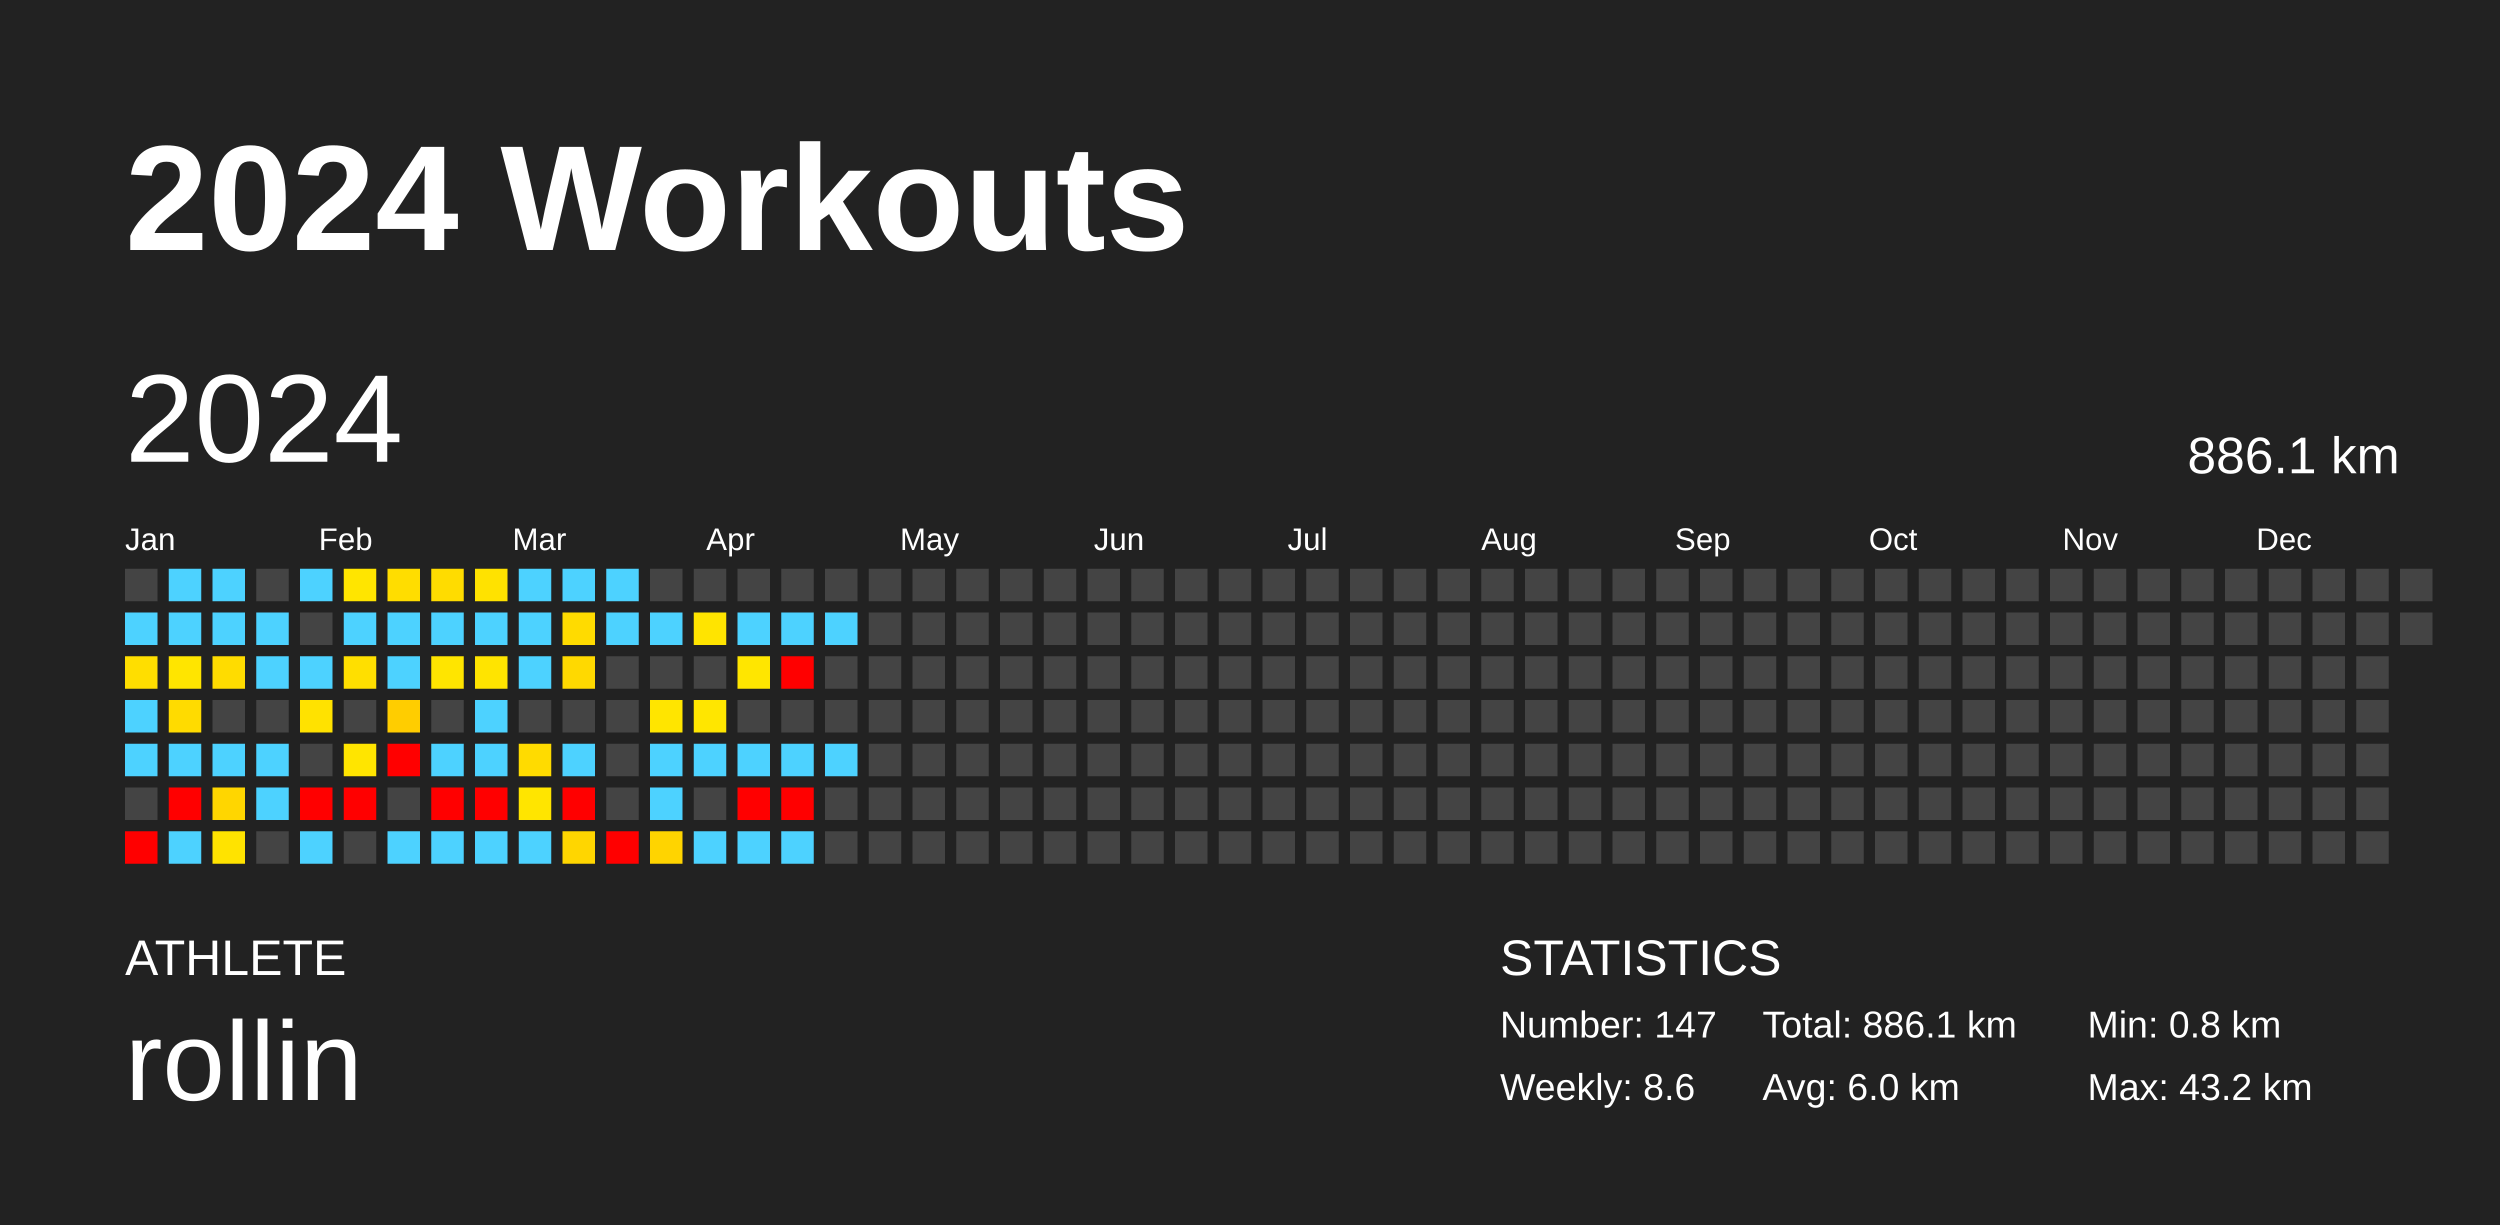
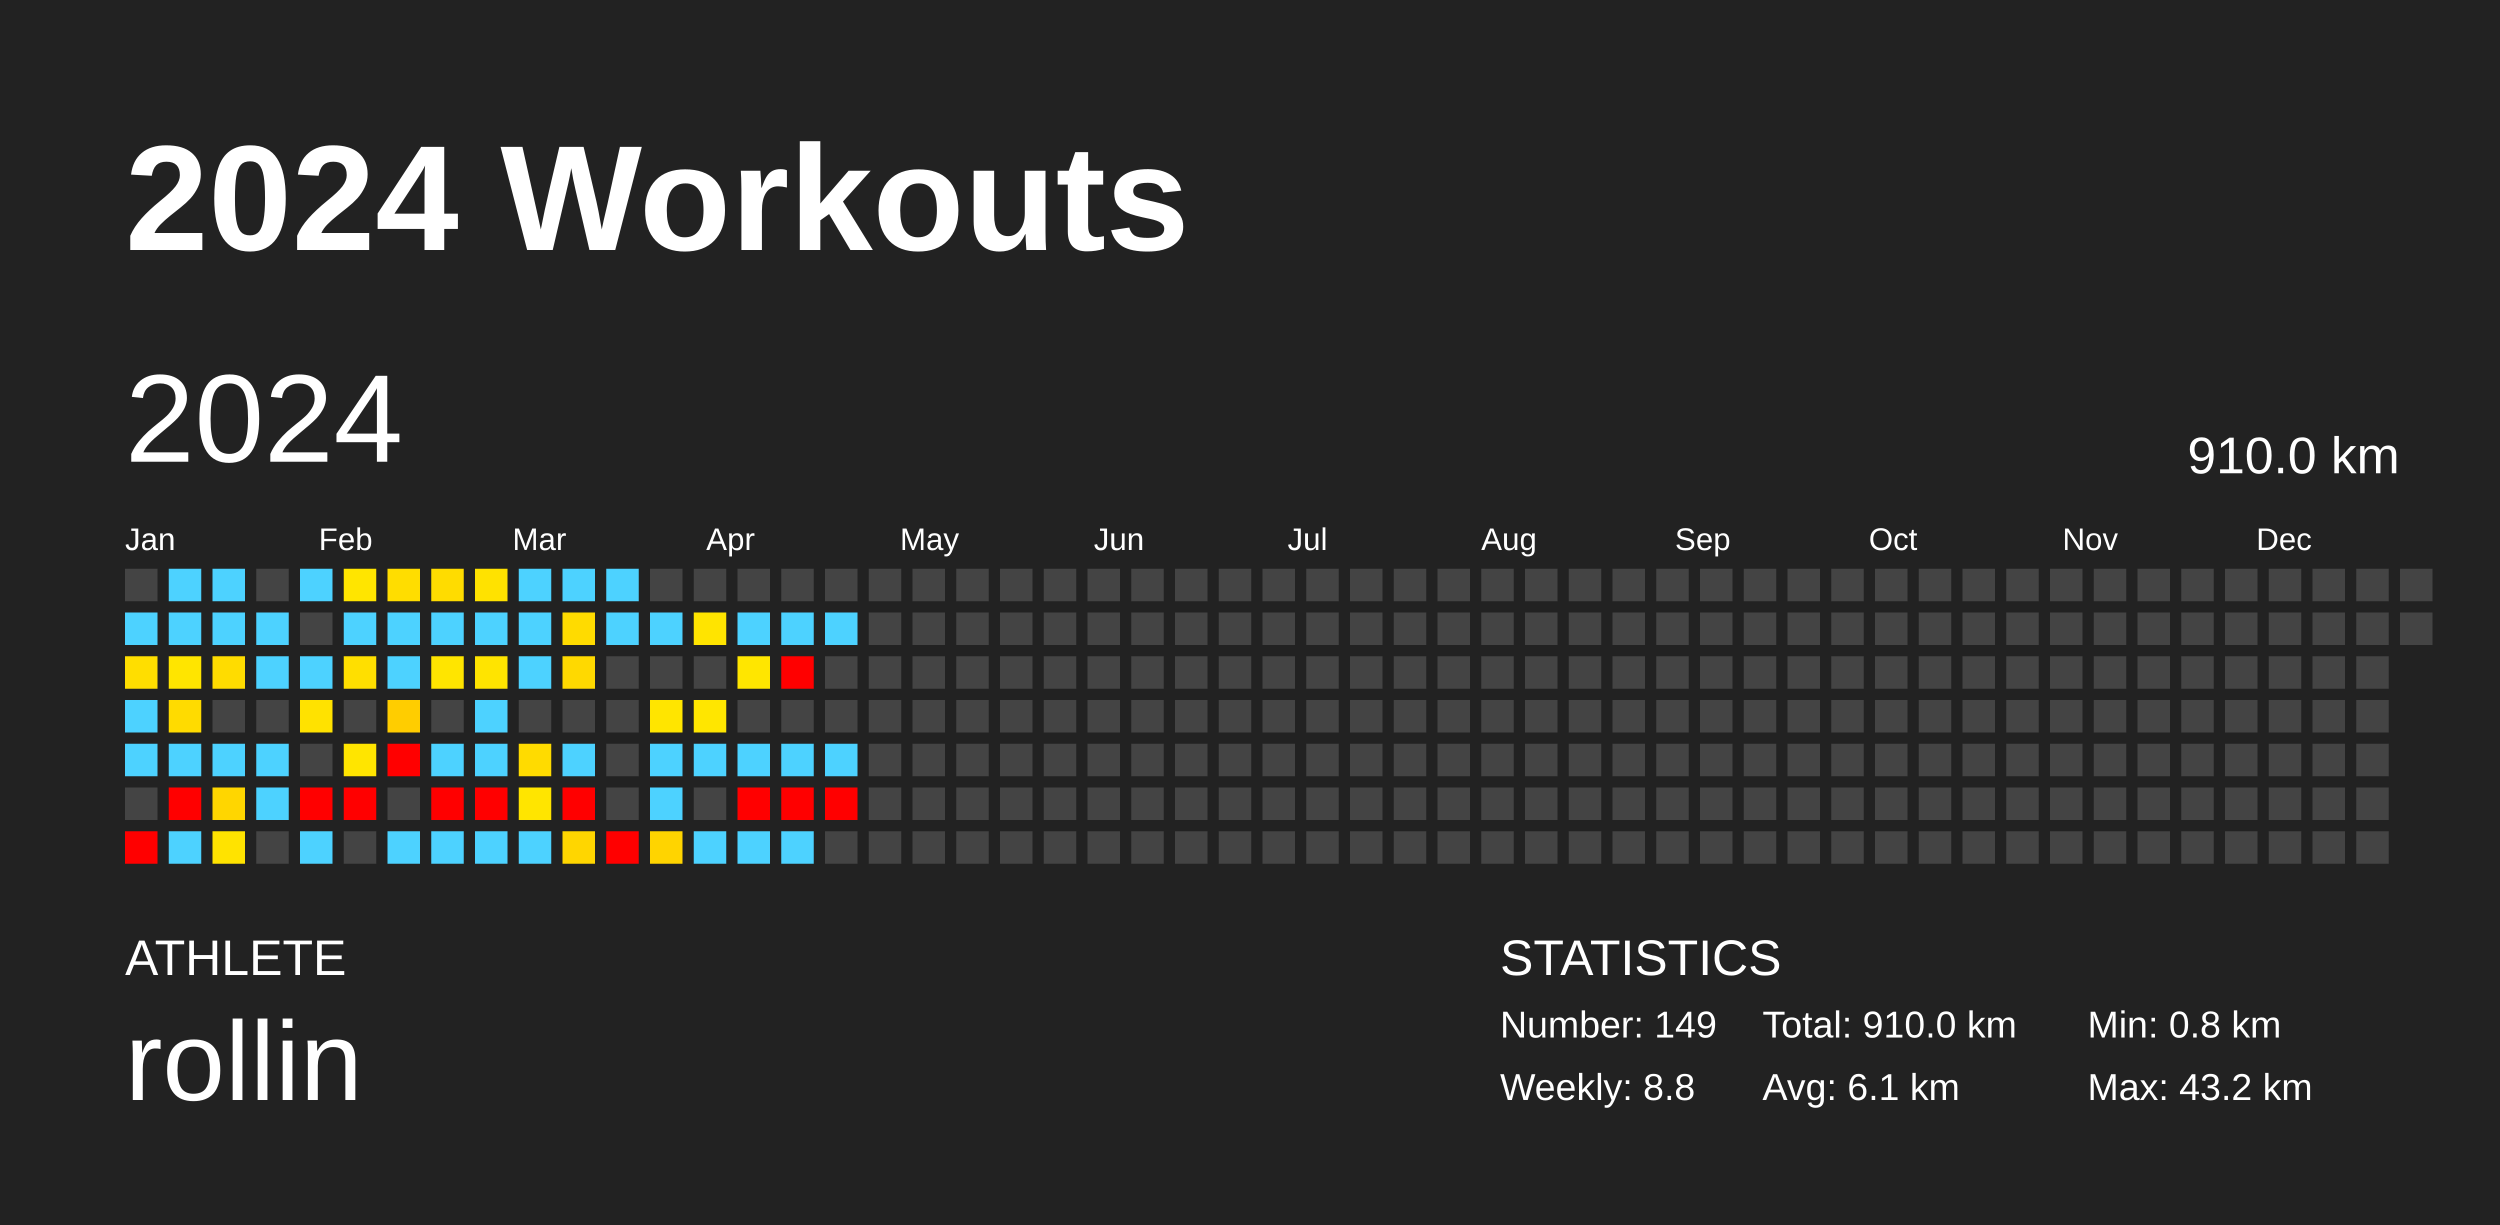
<svg xmlns="http://www.w3.org/2000/svg" baseProfile="full" height="98mm" version="1.1" viewBox="0,0,200,98" width="200mm">
  <defs />
  <rect fill="#222222" height="98" width="200" x="0" y="0" />
  <text fill="#FFFFFF" style="font-size:12px; font-family:Arial; font-weight:bold;" x="10" y="20">2024 Workouts</text>
  <text fill="#FFFFFF" style="font-size:4px; font-family:Arial" x="10" y="78">ATHLETE</text>
  <text fill="#FFFFFF" style="font-size:9px; font-family:Arial" x="10" y="88">rollin</text>
  <text fill="#FFFFFF" style="font-size:4px; font-family:Arial" x="120" y="78">STATISTICS</text>
-   <text fill="#FFFFFF" style="font-size:3px; font-family:Arial" x="120" y="83">Number: 147</text>
-   <text fill="#FFFFFF" style="font-size:3px; font-family:Arial" x="120" y="88">Weekly: 8.6</text>
-   <text fill="#FFFFFF" style="font-size:3px; font-family:Arial" x="141" y="83">Total: 886.1 km</text>
-   <text fill="#FFFFFF" style="font-size:3px; font-family:Arial" x="141" y="88">Avg: 6.0 km</text>
+   <text fill="#FFFFFF" style="font-size:3px; font-family:Arial" x="120" y="83">Number: 149</text>
+   <text fill="#FFFFFF" style="font-size:3px; font-family:Arial" x="120" y="88">Weekly: 8.8</text>
+   <text fill="#FFFFFF" style="font-size:3px; font-family:Arial" x="141" y="83">Total: 910.0 km</text>
+   <text fill="#FFFFFF" style="font-size:3px; font-family:Arial" x="141" y="88">Avg: 6.1 km</text>
  <text fill="#FFFFFF" style="font-size:3px; font-family:Arial" x="167" y="83">Min: 0.8 km</text>
  <text fill="#FFFFFF" style="font-size:3px; font-family:Arial" x="167" y="88">Max: 43.2 km</text>
  <text dominant-baseline="hanging" fill="#FFFFFF" style="font-size:10.0px; font-family:Arial;" x="10" y="30">2024</text>
-   <text dominant-baseline="hanging" fill="#FFFFFF" style="font-size:4.125px; font-family:Arial;" x="175" y="35">886.1 km</text>
+   <text dominant-baseline="hanging" fill="#FFFFFF" style="font-size:4.125px; font-family:Arial;" x="175" y="35">910.0 km</text>
  <text fill="#FFFFFF" style="font-size:2.5px; font-family:Arial" x="10.0" y="44">Jan</text>
  <text fill="#FFFFFF" style="font-size:2.5px; font-family:Arial" x="25.5" y="44">Feb</text>
  <text fill="#FFFFFF" style="font-size:2.5px; font-family:Arial" x="41.0" y="44">Mar</text>
  <text fill="#FFFFFF" style="font-size:2.5px; font-family:Arial" x="56.5" y="44">Apr</text>
  <text fill="#FFFFFF" style="font-size:2.5px; font-family:Arial" x="72.0" y="44">May</text>
  <text fill="#FFFFFF" style="font-size:2.5px; font-family:Arial" x="87.5" y="44">Jun</text>
  <text fill="#FFFFFF" style="font-size:2.5px; font-family:Arial" x="103.0" y="44">Jul</text>
  <text fill="#FFFFFF" style="font-size:2.5px; font-family:Arial" x="118.5" y="44">Aug</text>
  <text fill="#FFFFFF" style="font-size:2.5px; font-family:Arial" x="134.0" y="44">Sep</text>
  <text fill="#FFFFFF" style="font-size:2.5px; font-family:Arial" x="149.5" y="44">Oct</text>
  <text fill="#FFFFFF" style="font-size:2.5px; font-family:Arial" x="165.0" y="44">Nov</text>
  <text fill="#FFFFFF" style="font-size:2.5px; font-family:Arial" x="180.5" y="44">Dec</text>
  <rect fill="#444444" height="2.6" width="2.6" x="10.0" y="45.5" />
  <rect fill="#4dd2ff" height="2.6" width="2.6" x="10.0" y="49.0" />
  <rect fill="#ffde00" height="2.6" width="2.6" x="10.0" y="52.5" />
  <rect fill="#4dd2ff" height="2.6" width="2.6" x="10.0" y="56.0" />
  <rect fill="#4dd2ff" height="2.6" width="2.6" x="10.0" y="59.5" />
  <rect fill="#444444" height="2.6" width="2.6" x="10.0" y="63.0" />
  <rect fill="red" height="2.6" width="2.6" x="10.0" y="66.5" />
  <rect fill="#4dd2ff" height="2.6" width="2.6" x="13.5" y="45.5" />
  <rect fill="#4dd2ff" height="2.6" width="2.6" x="13.5" y="49.0" />
  <rect fill="#ffe500" height="2.6" width="2.6" x="13.5" y="52.5" />
  <rect fill="#ffdb00" height="2.6" width="2.6" x="13.5" y="56.0" />
  <rect fill="#4dd2ff" height="2.6" width="2.6" x="13.5" y="59.5" />
  <rect fill="red" height="2.6" width="2.6" x="13.5" y="63.0" />
  <rect fill="#4dd2ff" height="2.6" width="2.6" x="13.5" y="66.5" />
  <rect fill="#4dd2ff" height="2.6" width="2.6" x="17.0" y="45.5" />
  <rect fill="#4dd2ff" height="2.6" width="2.6" x="17.0" y="49.0" />
  <rect fill="#ffdc00" height="2.6" width="2.6" x="17.0" y="52.5" />
  <rect fill="#444444" height="2.6" width="2.6" x="17.0" y="56.0" />
  <rect fill="#4dd2ff" height="2.6" width="2.6" x="17.0" y="59.5" />
  <rect fill="#ffd600" height="2.6" width="2.6" x="17.0" y="63.0" />
  <rect fill="#ffe300" height="2.6" width="2.6" x="17.0" y="66.5" />
  <rect fill="#444444" height="2.6" width="2.6" x="20.5" y="45.5" />
  <rect fill="#4dd2ff" height="2.6" width="2.6" x="20.5" y="49.0" />
  <rect fill="#4dd2ff" height="2.6" width="2.6" x="20.5" y="52.5" />
  <rect fill="#444444" height="2.6" width="2.6" x="20.5" y="56.0" />
  <rect fill="#4dd2ff" height="2.6" width="2.6" x="20.5" y="59.5" />
  <rect fill="#4dd2ff" height="2.6" width="2.6" x="20.5" y="63.0" />
  <rect fill="#444444" height="2.6" width="2.6" x="20.5" y="66.5" />
  <rect fill="#4dd2ff" height="2.6" width="2.6" x="24.0" y="45.5" />
  <rect fill="#444444" height="2.6" width="2.6" x="24.0" y="49.0" />
  <rect fill="#4dd2ff" height="2.6" width="2.6" x="24.0" y="52.5" />
  <rect fill="#ffe200" height="2.6" width="2.6" x="24.0" y="56.0" />
  <rect fill="#444444" height="2.6" width="2.6" x="24.0" y="59.5" />
  <rect fill="red" height="2.6" width="2.6" x="24.0" y="63.0" />
  <rect fill="#4dd2ff" height="2.6" width="2.6" x="24.0" y="66.5" />
  <rect fill="#ffe500" height="2.6" width="2.6" x="27.5" y="45.5" />
  <rect fill="#4dd2ff" height="2.6" width="2.6" x="27.5" y="49.0" />
  <rect fill="#ffdf00" height="2.6" width="2.6" x="27.5" y="52.5" />
  <rect fill="#444444" height="2.6" width="2.6" x="27.5" y="56.0" />
  <rect fill="#ffe500" height="2.6" width="2.6" x="27.5" y="59.5" />
  <rect fill="red" height="2.6" width="2.6" x="27.5" y="63.0" />
  <rect fill="#444444" height="2.6" width="2.6" x="27.5" y="66.5" />
  <rect fill="#ffdd00" height="2.6" width="2.6" x="31.0" y="45.5" />
  <rect fill="#4dd2ff" height="2.6" width="2.6" x="31.0" y="49.0" />
  <rect fill="#4dd2ff" height="2.6" width="2.6" x="31.0" y="52.5" />
  <rect fill="#ffcd00" height="2.6" width="2.6" x="31.0" y="56.0" />
  <rect fill="red" height="2.6" width="2.6" x="31.0" y="59.5" />
  <rect fill="#444444" height="2.6" width="2.6" x="31.0" y="63.0" />
  <rect fill="#4dd2ff" height="2.6" width="2.6" x="31.0" y="66.5" />
  <rect fill="#ffdc00" height="2.6" width="2.6" x="34.5" y="45.5" />
  <rect fill="#4dd2ff" height="2.6" width="2.6" x="34.5" y="49.0" />
  <rect fill="#ffe500" height="2.6" width="2.6" x="34.5" y="52.5" />
  <rect fill="#444444" height="2.6" width="2.6" x="34.5" y="56.0" />
  <rect fill="#4dd2ff" height="2.6" width="2.6" x="34.5" y="59.5" />
  <rect fill="red" height="2.6" width="2.6" x="34.5" y="63.0" />
  <rect fill="#4dd2ff" height="2.6" width="2.6" x="34.5" y="66.5" />
  <rect fill="#ffe200" height="2.6" width="2.6" x="38.0" y="45.5" />
  <rect fill="#4dd2ff" height="2.6" width="2.6" x="38.0" y="49.0" />
  <rect fill="#ffe400" height="2.6" width="2.6" x="38.0" y="52.5" />
  <rect fill="#4dd2ff" height="2.6" width="2.6" x="38.0" y="56.0" />
  <rect fill="#4dd2ff" height="2.6" width="2.6" x="38.0" y="59.5" />
  <rect fill="red" height="2.6" width="2.6" x="38.0" y="63.0" />
  <rect fill="#4dd2ff" height="2.6" width="2.6" x="38.0" y="66.5" />
  <rect fill="#4dd2ff" height="2.6" width="2.6" x="41.5" y="45.5" />
  <rect fill="#4dd2ff" height="2.6" width="2.6" x="41.5" y="49.0" />
  <rect fill="#4dd2ff" height="2.6" width="2.6" x="41.5" y="52.5" />
  <rect fill="#444444" height="2.6" width="2.6" x="41.5" y="56.0" />
  <rect fill="#ffdb00" height="2.6" width="2.6" x="41.5" y="59.5" />
  <rect fill="#ffe500" height="2.6" width="2.6" x="41.5" y="63.0" />
  <rect fill="#4dd2ff" height="2.6" width="2.6" x="41.5" y="66.5" />
  <rect fill="#4dd2ff" height="2.6" width="2.6" x="45.0" y="45.5" />
  <rect fill="#ffdb00" height="2.6" width="2.6" x="45.0" y="49.0" />
  <rect fill="#ffd900" height="2.6" width="2.6" x="45.0" y="52.5" />
  <rect fill="#444444" height="2.6" width="2.6" x="45.0" y="56.0" />
  <rect fill="#4dd2ff" height="2.6" width="2.6" x="45.0" y="59.5" />
  <rect fill="red" height="2.6" width="2.6" x="45.0" y="63.0" />
  <rect fill="#ffd600" height="2.6" width="2.6" x="45.0" y="66.5" />
  <rect fill="#4dd2ff" height="2.6" width="2.6" x="48.5" y="45.5" />
  <rect fill="#4dd2ff" height="2.6" width="2.6" x="48.5" y="49.0" />
  <rect fill="#444444" height="2.6" width="2.6" x="48.5" y="52.5" />
  <rect fill="#444444" height="2.6" width="2.6" x="48.5" y="56.0" />
  <rect fill="#444444" height="2.6" width="2.6" x="48.5" y="59.5" />
  <rect fill="#444444" height="2.6" width="2.6" x="48.5" y="63.0" />
  <rect fill="red" height="2.6" width="2.6" x="48.5" y="66.5" />
  <rect fill="#444444" height="2.6" width="2.6" x="52.0" y="45.5" />
  <rect fill="#4dd2ff" height="2.6" width="2.6" x="52.0" y="49.0" />
  <rect fill="#444444" height="2.6" width="2.6" x="52.0" y="52.5" />
  <rect fill="#ffe500" height="2.6" width="2.6" x="52.0" y="56.0" />
  <rect fill="#4dd2ff" height="2.6" width="2.6" x="52.0" y="59.5" />
  <rect fill="#4dd2ff" height="2.6" width="2.6" x="52.0" y="63.0" />
  <rect fill="#ffd400" height="2.6" width="2.6" x="52.0" y="66.5" />
  <rect fill="#444444" height="2.6" width="2.6" x="55.5" y="45.5" />
  <rect fill="#ffe400" height="2.6" width="2.6" x="55.5" y="49.0" />
  <rect fill="#444444" height="2.6" width="2.6" x="55.5" y="52.5" />
  <rect fill="#ffe600" height="2.6" width="2.6" x="55.5" y="56.0" />
  <rect fill="#4dd2ff" height="2.6" width="2.6" x="55.5" y="59.5" />
  <rect fill="#444444" height="2.6" width="2.6" x="55.5" y="63.0" />
  <rect fill="#4dd2ff" height="2.6" width="2.6" x="55.5" y="66.5" />
  <rect fill="#444444" height="2.6" width="2.6" x="59.0" y="45.5" />
  <rect fill="#4dd2ff" height="2.6" width="2.6" x="59.0" y="49.0" />
  <rect fill="#ffe600" height="2.6" width="2.6" x="59.0" y="52.5" />
  <rect fill="#444444" height="2.6" width="2.6" x="59.0" y="56.0" />
  <rect fill="#4dd2ff" height="2.6" width="2.6" x="59.0" y="59.5" />
  <rect fill="red" height="2.6" width="2.6" x="59.0" y="63.0" />
  <rect fill="#4dd2ff" height="2.6" width="2.6" x="59.0" y="66.5" />
  <rect fill="#444444" height="2.6" width="2.6" x="62.5" y="45.5" />
  <rect fill="#4dd2ff" height="2.6" width="2.6" x="62.5" y="49.0" />
  <rect fill="red" height="2.6" width="2.6" x="62.5" y="52.5" />
  <rect fill="#444444" height="2.6" width="2.6" x="62.5" y="56.0" />
  <rect fill="#4dd2ff" height="2.6" width="2.6" x="62.5" y="59.5" />
  <rect fill="red" height="2.6" width="2.6" x="62.5" y="63.0" />
  <rect fill="#4dd2ff" height="2.6" width="2.6" x="62.5" y="66.5" />
  <rect fill="#444444" height="2.6" width="2.6" x="66.0" y="45.5" />
  <rect fill="#4dd2ff" height="2.6" width="2.6" x="66.0" y="49.0" />
  <rect fill="#444444" height="2.6" width="2.6" x="66.0" y="52.5" />
  <rect fill="#444444" height="2.6" width="2.6" x="66.0" y="56.0" />
  <rect fill="#4dd2ff" height="2.6" width="2.6" x="66.0" y="59.5" />
-   <rect fill="#444444" height="2.6" width="2.6" x="66.0" y="63.0" />
+   <rect fill="red" height="2.6" width="2.6" x="66.0" y="63.0" />
  <rect fill="#444444" height="2.6" width="2.6" x="66.0" y="66.5" />
  <rect fill="#444444" height="2.6" width="2.6" x="69.5" y="45.5" />
  <rect fill="#444444" height="2.6" width="2.6" x="69.5" y="49.0" />
  <rect fill="#444444" height="2.6" width="2.6" x="69.5" y="52.5" />
  <rect fill="#444444" height="2.6" width="2.6" x="69.5" y="56.0" />
  <rect fill="#444444" height="2.6" width="2.6" x="69.5" y="59.5" />
  <rect fill="#444444" height="2.6" width="2.6" x="69.5" y="63.0" />
  <rect fill="#444444" height="2.6" width="2.6" x="69.5" y="66.5" />
  <rect fill="#444444" height="2.6" width="2.6" x="73.0" y="45.5" />
  <rect fill="#444444" height="2.6" width="2.6" x="73.0" y="49.0" />
  <rect fill="#444444" height="2.6" width="2.6" x="73.0" y="52.5" />
  <rect fill="#444444" height="2.6" width="2.6" x="73.0" y="56.0" />
  <rect fill="#444444" height="2.6" width="2.6" x="73.0" y="59.5" />
  <rect fill="#444444" height="2.6" width="2.6" x="73.0" y="63.0" />
  <rect fill="#444444" height="2.6" width="2.6" x="73.0" y="66.5" />
  <rect fill="#444444" height="2.6" width="2.6" x="76.5" y="45.5" />
  <rect fill="#444444" height="2.6" width="2.6" x="76.5" y="49.0" />
  <rect fill="#444444" height="2.6" width="2.6" x="76.5" y="52.5" />
  <rect fill="#444444" height="2.6" width="2.6" x="76.5" y="56.0" />
  <rect fill="#444444" height="2.6" width="2.6" x="76.5" y="59.5" />
  <rect fill="#444444" height="2.6" width="2.6" x="76.5" y="63.0" />
  <rect fill="#444444" height="2.6" width="2.6" x="76.5" y="66.5" />
  <rect fill="#444444" height="2.6" width="2.6" x="80.0" y="45.5" />
  <rect fill="#444444" height="2.6" width="2.6" x="80.0" y="49.0" />
  <rect fill="#444444" height="2.6" width="2.6" x="80.0" y="52.5" />
  <rect fill="#444444" height="2.6" width="2.6" x="80.0" y="56.0" />
  <rect fill="#444444" height="2.6" width="2.6" x="80.0" y="59.5" />
  <rect fill="#444444" height="2.6" width="2.6" x="80.0" y="63.0" />
  <rect fill="#444444" height="2.6" width="2.6" x="80.0" y="66.5" />
  <rect fill="#444444" height="2.6" width="2.6" x="83.5" y="45.5" />
  <rect fill="#444444" height="2.6" width="2.6" x="83.5" y="49.0" />
  <rect fill="#444444" height="2.6" width="2.6" x="83.5" y="52.5" />
  <rect fill="#444444" height="2.6" width="2.6" x="83.5" y="56.0" />
  <rect fill="#444444" height="2.6" width="2.6" x="83.5" y="59.5" />
  <rect fill="#444444" height="2.6" width="2.6" x="83.5" y="63.0" />
  <rect fill="#444444" height="2.6" width="2.6" x="83.5" y="66.5" />
  <rect fill="#444444" height="2.6" width="2.6" x="87.0" y="45.5" />
  <rect fill="#444444" height="2.6" width="2.6" x="87.0" y="49.0" />
  <rect fill="#444444" height="2.6" width="2.6" x="87.0" y="52.5" />
  <rect fill="#444444" height="2.6" width="2.6" x="87.0" y="56.0" />
  <rect fill="#444444" height="2.6" width="2.6" x="87.0" y="59.5" />
  <rect fill="#444444" height="2.6" width="2.6" x="87.0" y="63.0" />
  <rect fill="#444444" height="2.6" width="2.6" x="87.0" y="66.5" />
  <rect fill="#444444" height="2.6" width="2.6" x="90.5" y="45.5" />
  <rect fill="#444444" height="2.6" width="2.6" x="90.5" y="49.0" />
  <rect fill="#444444" height="2.6" width="2.6" x="90.5" y="52.5" />
  <rect fill="#444444" height="2.6" width="2.6" x="90.5" y="56.0" />
  <rect fill="#444444" height="2.6" width="2.6" x="90.5" y="59.5" />
  <rect fill="#444444" height="2.6" width="2.6" x="90.5" y="63.0" />
  <rect fill="#444444" height="2.6" width="2.6" x="90.5" y="66.5" />
  <rect fill="#444444" height="2.6" width="2.6" x="94.0" y="45.5" />
  <rect fill="#444444" height="2.6" width="2.6" x="94.0" y="49.0" />
  <rect fill="#444444" height="2.6" width="2.6" x="94.0" y="52.5" />
  <rect fill="#444444" height="2.6" width="2.6" x="94.0" y="56.0" />
  <rect fill="#444444" height="2.6" width="2.6" x="94.0" y="59.5" />
  <rect fill="#444444" height="2.6" width="2.6" x="94.0" y="63.0" />
  <rect fill="#444444" height="2.6" width="2.6" x="94.0" y="66.5" />
  <rect fill="#444444" height="2.6" width="2.6" x="97.5" y="45.5" />
  <rect fill="#444444" height="2.6" width="2.6" x="97.5" y="49.0" />
  <rect fill="#444444" height="2.6" width="2.6" x="97.5" y="52.5" />
  <rect fill="#444444" height="2.6" width="2.6" x="97.5" y="56.0" />
  <rect fill="#444444" height="2.6" width="2.6" x="97.5" y="59.5" />
  <rect fill="#444444" height="2.6" width="2.6" x="97.5" y="63.0" />
  <rect fill="#444444" height="2.6" width="2.6" x="97.5" y="66.5" />
  <rect fill="#444444" height="2.6" width="2.6" x="101.0" y="45.5" />
  <rect fill="#444444" height="2.6" width="2.6" x="101.0" y="49.0" />
  <rect fill="#444444" height="2.6" width="2.6" x="101.0" y="52.5" />
  <rect fill="#444444" height="2.6" width="2.6" x="101.0" y="56.0" />
  <rect fill="#444444" height="2.6" width="2.6" x="101.0" y="59.5" />
  <rect fill="#444444" height="2.6" width="2.6" x="101.0" y="63.0" />
  <rect fill="#444444" height="2.6" width="2.6" x="101.0" y="66.5" />
  <rect fill="#444444" height="2.6" width="2.6" x="104.5" y="45.5" />
  <rect fill="#444444" height="2.6" width="2.6" x="104.5" y="49.0" />
  <rect fill="#444444" height="2.6" width="2.6" x="104.5" y="52.5" />
  <rect fill="#444444" height="2.6" width="2.6" x="104.5" y="56.0" />
  <rect fill="#444444" height="2.6" width="2.6" x="104.5" y="59.5" />
  <rect fill="#444444" height="2.6" width="2.6" x="104.5" y="63.0" />
  <rect fill="#444444" height="2.6" width="2.6" x="104.5" y="66.5" />
  <rect fill="#444444" height="2.6" width="2.6" x="108.0" y="45.5" />
  <rect fill="#444444" height="2.6" width="2.6" x="108.0" y="49.0" />
  <rect fill="#444444" height="2.6" width="2.6" x="108.0" y="52.5" />
  <rect fill="#444444" height="2.6" width="2.6" x="108.0" y="56.0" />
  <rect fill="#444444" height="2.6" width="2.6" x="108.0" y="59.5" />
  <rect fill="#444444" height="2.6" width="2.6" x="108.0" y="63.0" />
  <rect fill="#444444" height="2.6" width="2.6" x="108.0" y="66.5" />
  <rect fill="#444444" height="2.6" width="2.6" x="111.5" y="45.5" />
  <rect fill="#444444" height="2.6" width="2.6" x="111.5" y="49.0" />
  <rect fill="#444444" height="2.6" width="2.6" x="111.5" y="52.5" />
  <rect fill="#444444" height="2.6" width="2.6" x="111.5" y="56.0" />
  <rect fill="#444444" height="2.6" width="2.6" x="111.5" y="59.5" />
  <rect fill="#444444" height="2.6" width="2.6" x="111.5" y="63.0" />
  <rect fill="#444444" height="2.6" width="2.6" x="111.5" y="66.5" />
  <rect fill="#444444" height="2.6" width="2.6" x="115.0" y="45.5" />
  <rect fill="#444444" height="2.6" width="2.6" x="115.0" y="49.0" />
  <rect fill="#444444" height="2.6" width="2.6" x="115.0" y="52.5" />
  <rect fill="#444444" height="2.6" width="2.6" x="115.0" y="56.0" />
  <rect fill="#444444" height="2.6" width="2.6" x="115.0" y="59.5" />
  <rect fill="#444444" height="2.6" width="2.6" x="115.0" y="63.0" />
  <rect fill="#444444" height="2.6" width="2.6" x="115.0" y="66.5" />
  <rect fill="#444444" height="2.6" width="2.6" x="118.5" y="45.5" />
  <rect fill="#444444" height="2.6" width="2.6" x="118.5" y="49.0" />
  <rect fill="#444444" height="2.6" width="2.6" x="118.5" y="52.5" />
  <rect fill="#444444" height="2.6" width="2.6" x="118.5" y="56.0" />
  <rect fill="#444444" height="2.6" width="2.6" x="118.5" y="59.5" />
  <rect fill="#444444" height="2.6" width="2.6" x="118.5" y="63.0" />
  <rect fill="#444444" height="2.6" width="2.6" x="118.5" y="66.5" />
  <rect fill="#444444" height="2.6" width="2.6" x="122.0" y="45.5" />
  <rect fill="#444444" height="2.6" width="2.6" x="122.0" y="49.0" />
  <rect fill="#444444" height="2.6" width="2.6" x="122.0" y="52.5" />
  <rect fill="#444444" height="2.6" width="2.6" x="122.0" y="56.0" />
  <rect fill="#444444" height="2.6" width="2.6" x="122.0" y="59.5" />
  <rect fill="#444444" height="2.6" width="2.6" x="122.0" y="63.0" />
  <rect fill="#444444" height="2.6" width="2.6" x="122.0" y="66.5" />
  <rect fill="#444444" height="2.6" width="2.6" x="125.5" y="45.5" />
  <rect fill="#444444" height="2.6" width="2.6" x="125.5" y="49.0" />
  <rect fill="#444444" height="2.6" width="2.6" x="125.5" y="52.5" />
  <rect fill="#444444" height="2.6" width="2.6" x="125.5" y="56.0" />
  <rect fill="#444444" height="2.6" width="2.6" x="125.5" y="59.5" />
  <rect fill="#444444" height="2.6" width="2.6" x="125.5" y="63.0" />
  <rect fill="#444444" height="2.6" width="2.6" x="125.5" y="66.5" />
  <rect fill="#444444" height="2.6" width="2.6" x="129.0" y="45.5" />
  <rect fill="#444444" height="2.6" width="2.6" x="129.0" y="49.0" />
  <rect fill="#444444" height="2.6" width="2.6" x="129.0" y="52.5" />
  <rect fill="#444444" height="2.6" width="2.6" x="129.0" y="56.0" />
  <rect fill="#444444" height="2.6" width="2.6" x="129.0" y="59.5" />
  <rect fill="#444444" height="2.6" width="2.6" x="129.0" y="63.0" />
  <rect fill="#444444" height="2.6" width="2.6" x="129.0" y="66.5" />
  <rect fill="#444444" height="2.6" width="2.6" x="132.5" y="45.5" />
  <rect fill="#444444" height="2.6" width="2.6" x="132.5" y="49.0" />
  <rect fill="#444444" height="2.6" width="2.6" x="132.5" y="52.5" />
  <rect fill="#444444" height="2.6" width="2.6" x="132.5" y="56.0" />
  <rect fill="#444444" height="2.6" width="2.6" x="132.5" y="59.5" />
  <rect fill="#444444" height="2.6" width="2.6" x="132.5" y="63.0" />
  <rect fill="#444444" height="2.6" width="2.6" x="132.5" y="66.5" />
  <rect fill="#444444" height="2.6" width="2.6" x="136.0" y="45.5" />
  <rect fill="#444444" height="2.6" width="2.6" x="136.0" y="49.0" />
  <rect fill="#444444" height="2.6" width="2.6" x="136.0" y="52.5" />
  <rect fill="#444444" height="2.6" width="2.6" x="136.0" y="56.0" />
  <rect fill="#444444" height="2.6" width="2.6" x="136.0" y="59.5" />
  <rect fill="#444444" height="2.6" width="2.6" x="136.0" y="63.0" />
  <rect fill="#444444" height="2.6" width="2.6" x="136.0" y="66.5" />
  <rect fill="#444444" height="2.6" width="2.6" x="139.5" y="45.5" />
  <rect fill="#444444" height="2.6" width="2.6" x="139.5" y="49.0" />
  <rect fill="#444444" height="2.6" width="2.6" x="139.5" y="52.5" />
  <rect fill="#444444" height="2.6" width="2.6" x="139.5" y="56.0" />
  <rect fill="#444444" height="2.6" width="2.6" x="139.5" y="59.5" />
  <rect fill="#444444" height="2.6" width="2.6" x="139.5" y="63.0" />
  <rect fill="#444444" height="2.6" width="2.6" x="139.5" y="66.5" />
  <rect fill="#444444" height="2.6" width="2.6" x="143.0" y="45.5" />
  <rect fill="#444444" height="2.6" width="2.6" x="143.0" y="49.0" />
  <rect fill="#444444" height="2.6" width="2.6" x="143.0" y="52.5" />
  <rect fill="#444444" height="2.6" width="2.6" x="143.0" y="56.0" />
  <rect fill="#444444" height="2.6" width="2.6" x="143.0" y="59.5" />
  <rect fill="#444444" height="2.6" width="2.6" x="143.0" y="63.0" />
  <rect fill="#444444" height="2.6" width="2.6" x="143.0" y="66.5" />
  <rect fill="#444444" height="2.6" width="2.6" x="146.5" y="45.5" />
  <rect fill="#444444" height="2.6" width="2.6" x="146.5" y="49.0" />
  <rect fill="#444444" height="2.6" width="2.6" x="146.5" y="52.5" />
  <rect fill="#444444" height="2.6" width="2.6" x="146.5" y="56.0" />
  <rect fill="#444444" height="2.6" width="2.6" x="146.5" y="59.5" />
  <rect fill="#444444" height="2.6" width="2.6" x="146.5" y="63.0" />
  <rect fill="#444444" height="2.6" width="2.6" x="146.5" y="66.5" />
  <rect fill="#444444" height="2.6" width="2.6" x="150.0" y="45.5" />
  <rect fill="#444444" height="2.6" width="2.6" x="150.0" y="49.0" />
  <rect fill="#444444" height="2.6" width="2.6" x="150.0" y="52.5" />
  <rect fill="#444444" height="2.6" width="2.6" x="150.0" y="56.0" />
  <rect fill="#444444" height="2.6" width="2.6" x="150.0" y="59.5" />
  <rect fill="#444444" height="2.6" width="2.6" x="150.0" y="63.0" />
  <rect fill="#444444" height="2.6" width="2.6" x="150.0" y="66.5" />
  <rect fill="#444444" height="2.6" width="2.6" x="153.5" y="45.5" />
  <rect fill="#444444" height="2.6" width="2.6" x="153.5" y="49.0" />
  <rect fill="#444444" height="2.6" width="2.6" x="153.5" y="52.5" />
  <rect fill="#444444" height="2.6" width="2.6" x="153.5" y="56.0" />
  <rect fill="#444444" height="2.6" width="2.6" x="153.5" y="59.5" />
  <rect fill="#444444" height="2.6" width="2.6" x="153.5" y="63.0" />
  <rect fill="#444444" height="2.6" width="2.6" x="153.5" y="66.5" />
  <rect fill="#444444" height="2.6" width="2.6" x="157.0" y="45.5" />
  <rect fill="#444444" height="2.6" width="2.6" x="157.0" y="49.0" />
  <rect fill="#444444" height="2.6" width="2.6" x="157.0" y="52.5" />
  <rect fill="#444444" height="2.6" width="2.6" x="157.0" y="56.0" />
  <rect fill="#444444" height="2.6" width="2.6" x="157.0" y="59.5" />
  <rect fill="#444444" height="2.6" width="2.6" x="157.0" y="63.0" />
  <rect fill="#444444" height="2.6" width="2.6" x="157.0" y="66.5" />
  <rect fill="#444444" height="2.6" width="2.6" x="160.5" y="45.5" />
  <rect fill="#444444" height="2.6" width="2.6" x="160.5" y="49.0" />
  <rect fill="#444444" height="2.6" width="2.6" x="160.5" y="52.5" />
  <rect fill="#444444" height="2.6" width="2.6" x="160.5" y="56.0" />
  <rect fill="#444444" height="2.6" width="2.6" x="160.5" y="59.5" />
  <rect fill="#444444" height="2.6" width="2.6" x="160.5" y="63.0" />
  <rect fill="#444444" height="2.6" width="2.6" x="160.5" y="66.5" />
  <rect fill="#444444" height="2.6" width="2.6" x="164.0" y="45.5" />
  <rect fill="#444444" height="2.6" width="2.6" x="164.0" y="49.0" />
  <rect fill="#444444" height="2.6" width="2.6" x="164.0" y="52.5" />
  <rect fill="#444444" height="2.6" width="2.6" x="164.0" y="56.0" />
  <rect fill="#444444" height="2.6" width="2.6" x="164.0" y="59.5" />
  <rect fill="#444444" height="2.6" width="2.6" x="164.0" y="63.0" />
  <rect fill="#444444" height="2.6" width="2.6" x="164.0" y="66.5" />
  <rect fill="#444444" height="2.6" width="2.6" x="167.5" y="45.5" />
  <rect fill="#444444" height="2.6" width="2.6" x="167.5" y="49.0" />
  <rect fill="#444444" height="2.6" width="2.6" x="167.5" y="52.5" />
  <rect fill="#444444" height="2.6" width="2.6" x="167.5" y="56.0" />
  <rect fill="#444444" height="2.6" width="2.6" x="167.5" y="59.5" />
  <rect fill="#444444" height="2.6" width="2.6" x="167.5" y="63.0" />
  <rect fill="#444444" height="2.6" width="2.6" x="167.5" y="66.5" />
  <rect fill="#444444" height="2.6" width="2.6" x="171.0" y="45.5" />
  <rect fill="#444444" height="2.6" width="2.6" x="171.0" y="49.0" />
  <rect fill="#444444" height="2.6" width="2.6" x="171.0" y="52.5" />
  <rect fill="#444444" height="2.6" width="2.6" x="171.0" y="56.0" />
  <rect fill="#444444" height="2.6" width="2.6" x="171.0" y="59.5" />
  <rect fill="#444444" height="2.6" width="2.6" x="171.0" y="63.0" />
  <rect fill="#444444" height="2.6" width="2.6" x="171.0" y="66.5" />
  <rect fill="#444444" height="2.6" width="2.6" x="174.5" y="45.5" />
  <rect fill="#444444" height="2.6" width="2.6" x="174.5" y="49.0" />
  <rect fill="#444444" height="2.6" width="2.6" x="174.5" y="52.5" />
  <rect fill="#444444" height="2.6" width="2.6" x="174.5" y="56.0" />
  <rect fill="#444444" height="2.6" width="2.6" x="174.5" y="59.5" />
  <rect fill="#444444" height="2.6" width="2.6" x="174.5" y="63.0" />
  <rect fill="#444444" height="2.6" width="2.6" x="174.5" y="66.5" />
  <rect fill="#444444" height="2.6" width="2.6" x="178.0" y="45.5" />
  <rect fill="#444444" height="2.6" width="2.6" x="178.0" y="49.0" />
  <rect fill="#444444" height="2.6" width="2.6" x="178.0" y="52.5" />
  <rect fill="#444444" height="2.6" width="2.6" x="178.0" y="56.0" />
  <rect fill="#444444" height="2.6" width="2.6" x="178.0" y="59.5" />
  <rect fill="#444444" height="2.6" width="2.6" x="178.0" y="63.0" />
  <rect fill="#444444" height="2.6" width="2.6" x="178.0" y="66.5" />
  <rect fill="#444444" height="2.6" width="2.6" x="181.5" y="45.5" />
  <rect fill="#444444" height="2.6" width="2.6" x="181.5" y="49.0" />
  <rect fill="#444444" height="2.6" width="2.6" x="181.5" y="52.5" />
  <rect fill="#444444" height="2.6" width="2.6" x="181.5" y="56.0" />
  <rect fill="#444444" height="2.6" width="2.6" x="181.5" y="59.5" />
  <rect fill="#444444" height="2.6" width="2.6" x="181.5" y="63.0" />
  <rect fill="#444444" height="2.6" width="2.6" x="181.5" y="66.5" />
  <rect fill="#444444" height="2.6" width="2.6" x="185.0" y="45.5" />
  <rect fill="#444444" height="2.6" width="2.6" x="185.0" y="49.0" />
  <rect fill="#444444" height="2.6" width="2.6" x="185.0" y="52.5" />
  <rect fill="#444444" height="2.6" width="2.6" x="185.0" y="56.0" />
  <rect fill="#444444" height="2.6" width="2.6" x="185.0" y="59.5" />
  <rect fill="#444444" height="2.6" width="2.6" x="185.0" y="63.0" />
  <rect fill="#444444" height="2.6" width="2.6" x="185.0" y="66.5" />
  <rect fill="#444444" height="2.6" width="2.6" x="188.5" y="45.5" />
  <rect fill="#444444" height="2.6" width="2.6" x="188.5" y="49.0" />
  <rect fill="#444444" height="2.6" width="2.6" x="188.5" y="52.5" />
  <rect fill="#444444" height="2.6" width="2.6" x="188.5" y="56.0" />
  <rect fill="#444444" height="2.6" width="2.6" x="188.5" y="59.5" />
  <rect fill="#444444" height="2.6" width="2.6" x="188.5" y="63.0" />
  <rect fill="#444444" height="2.6" width="2.6" x="188.5" y="66.5" />
  <rect fill="#444444" height="2.6" width="2.6" x="192.0" y="45.5" />
  <rect fill="#444444" height="2.6" width="2.6" x="192.0" y="49.0" />
</svg>
